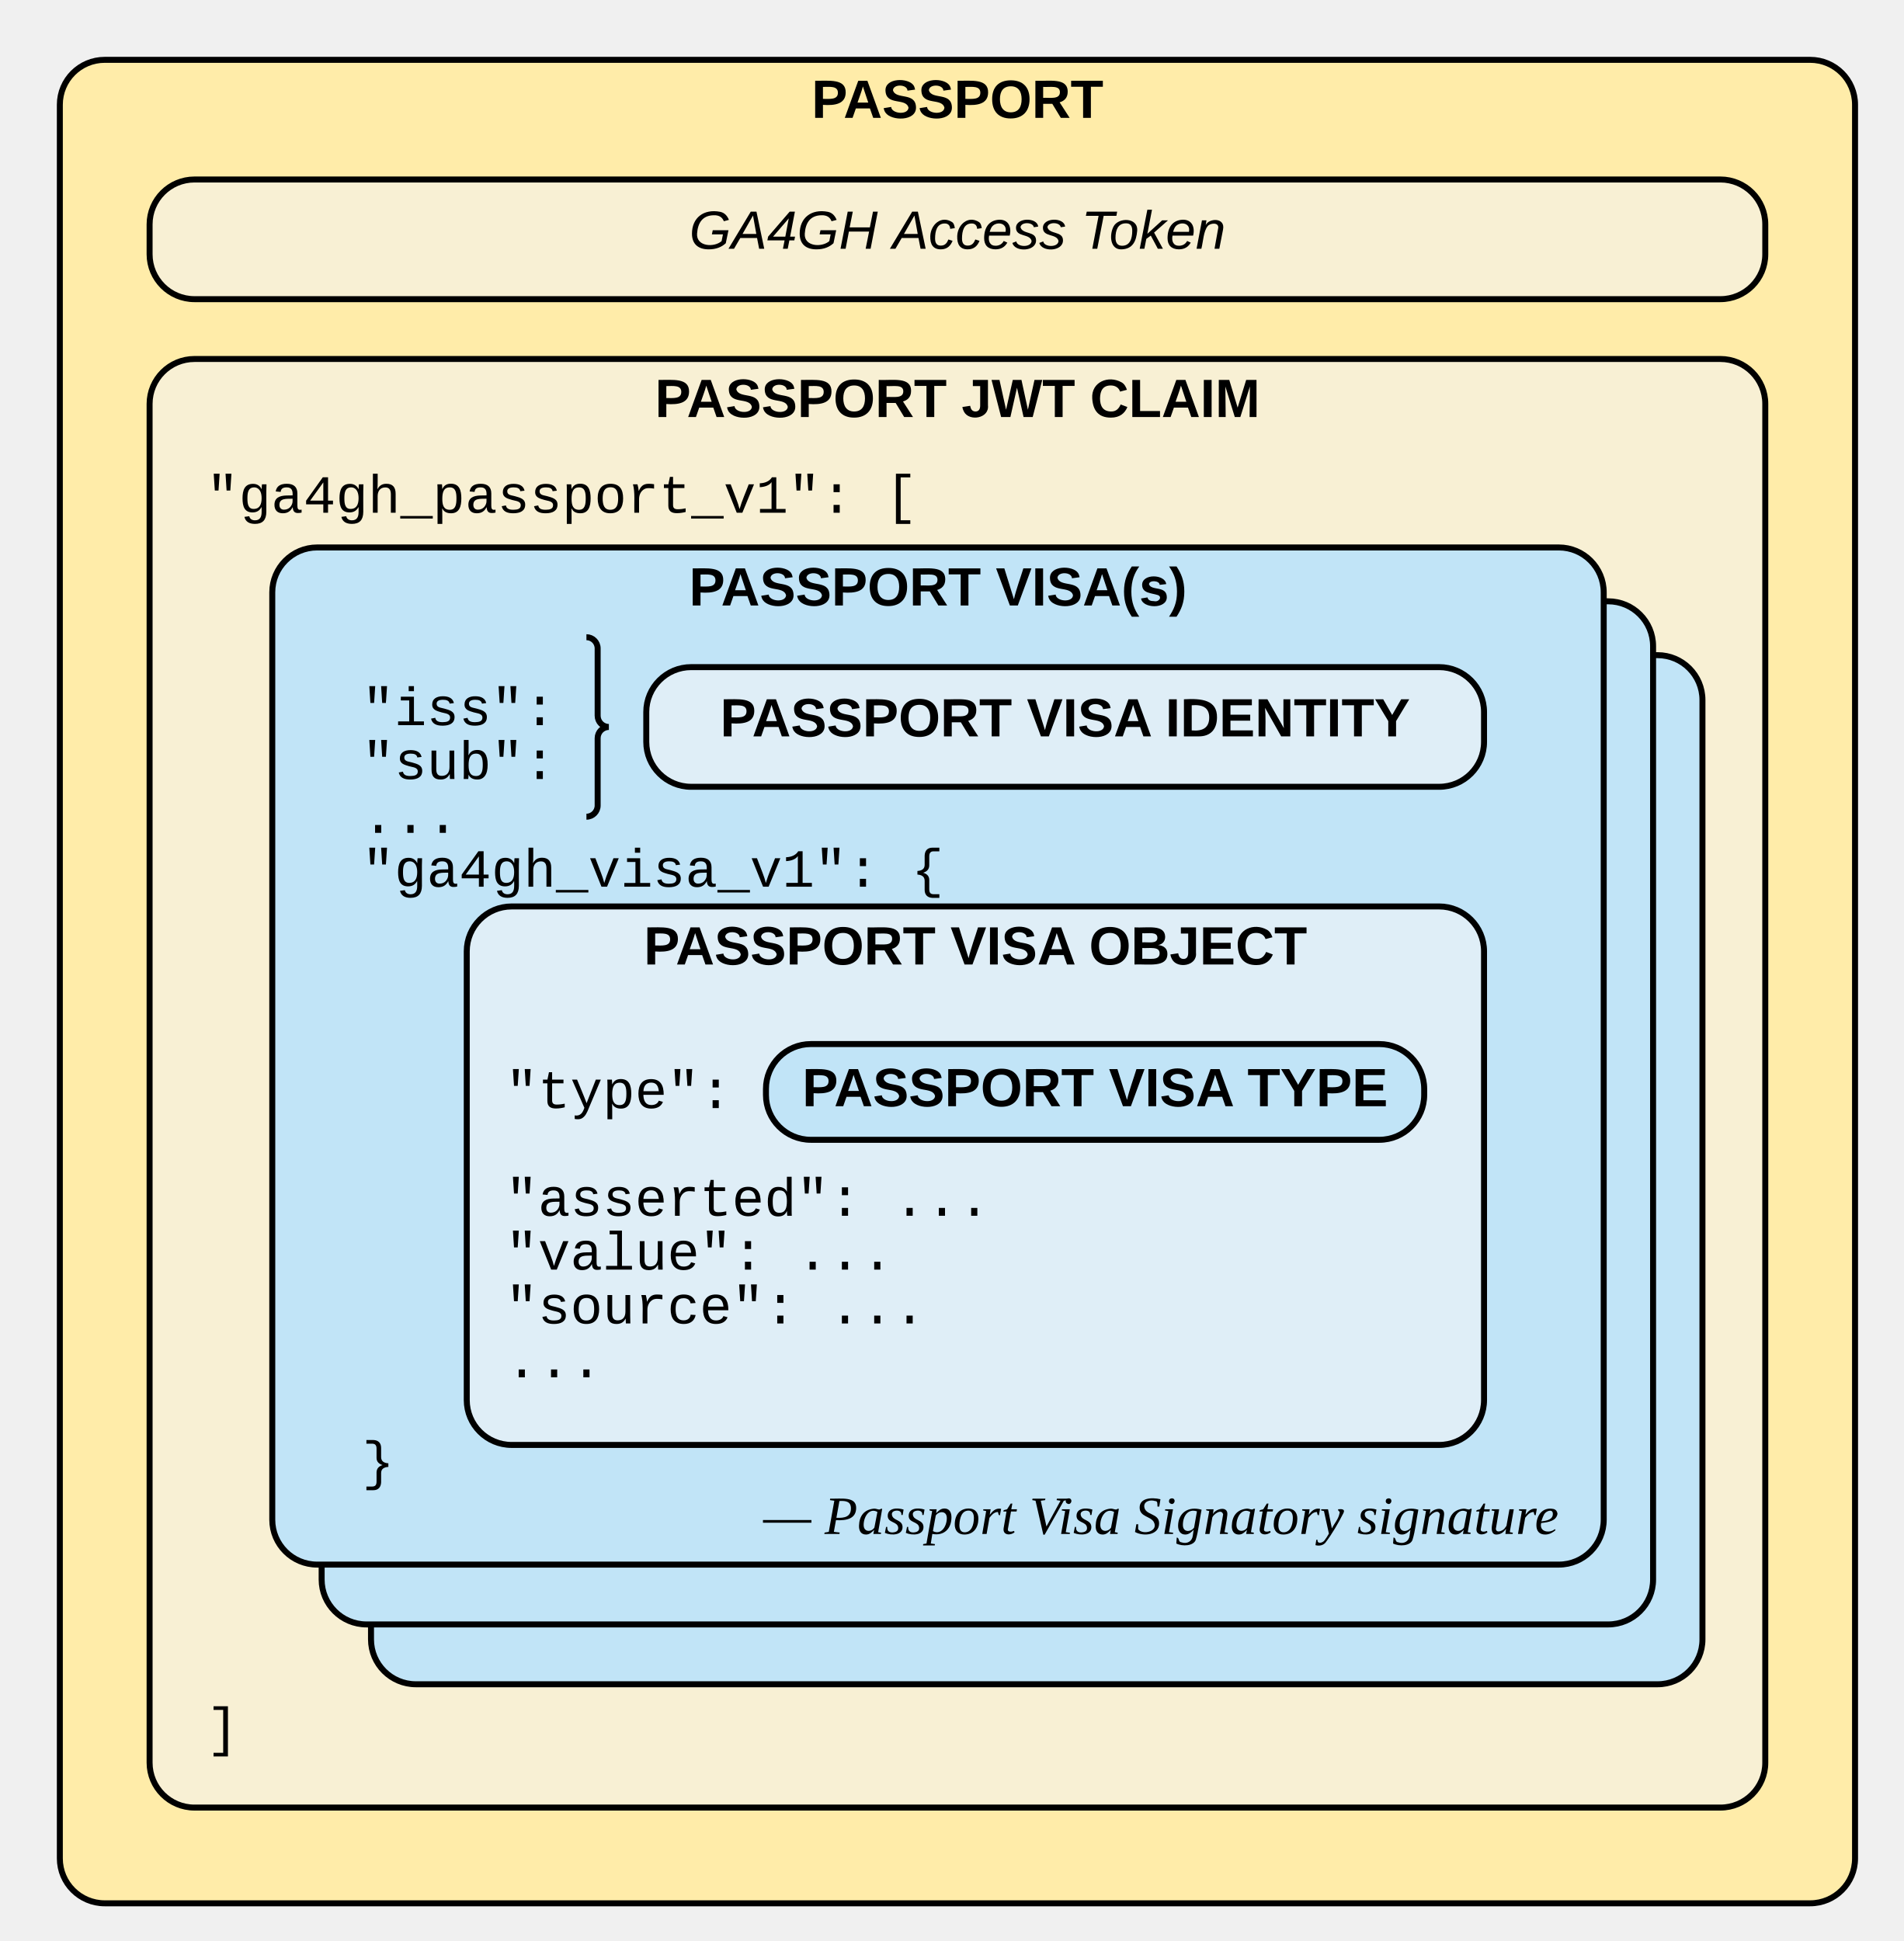
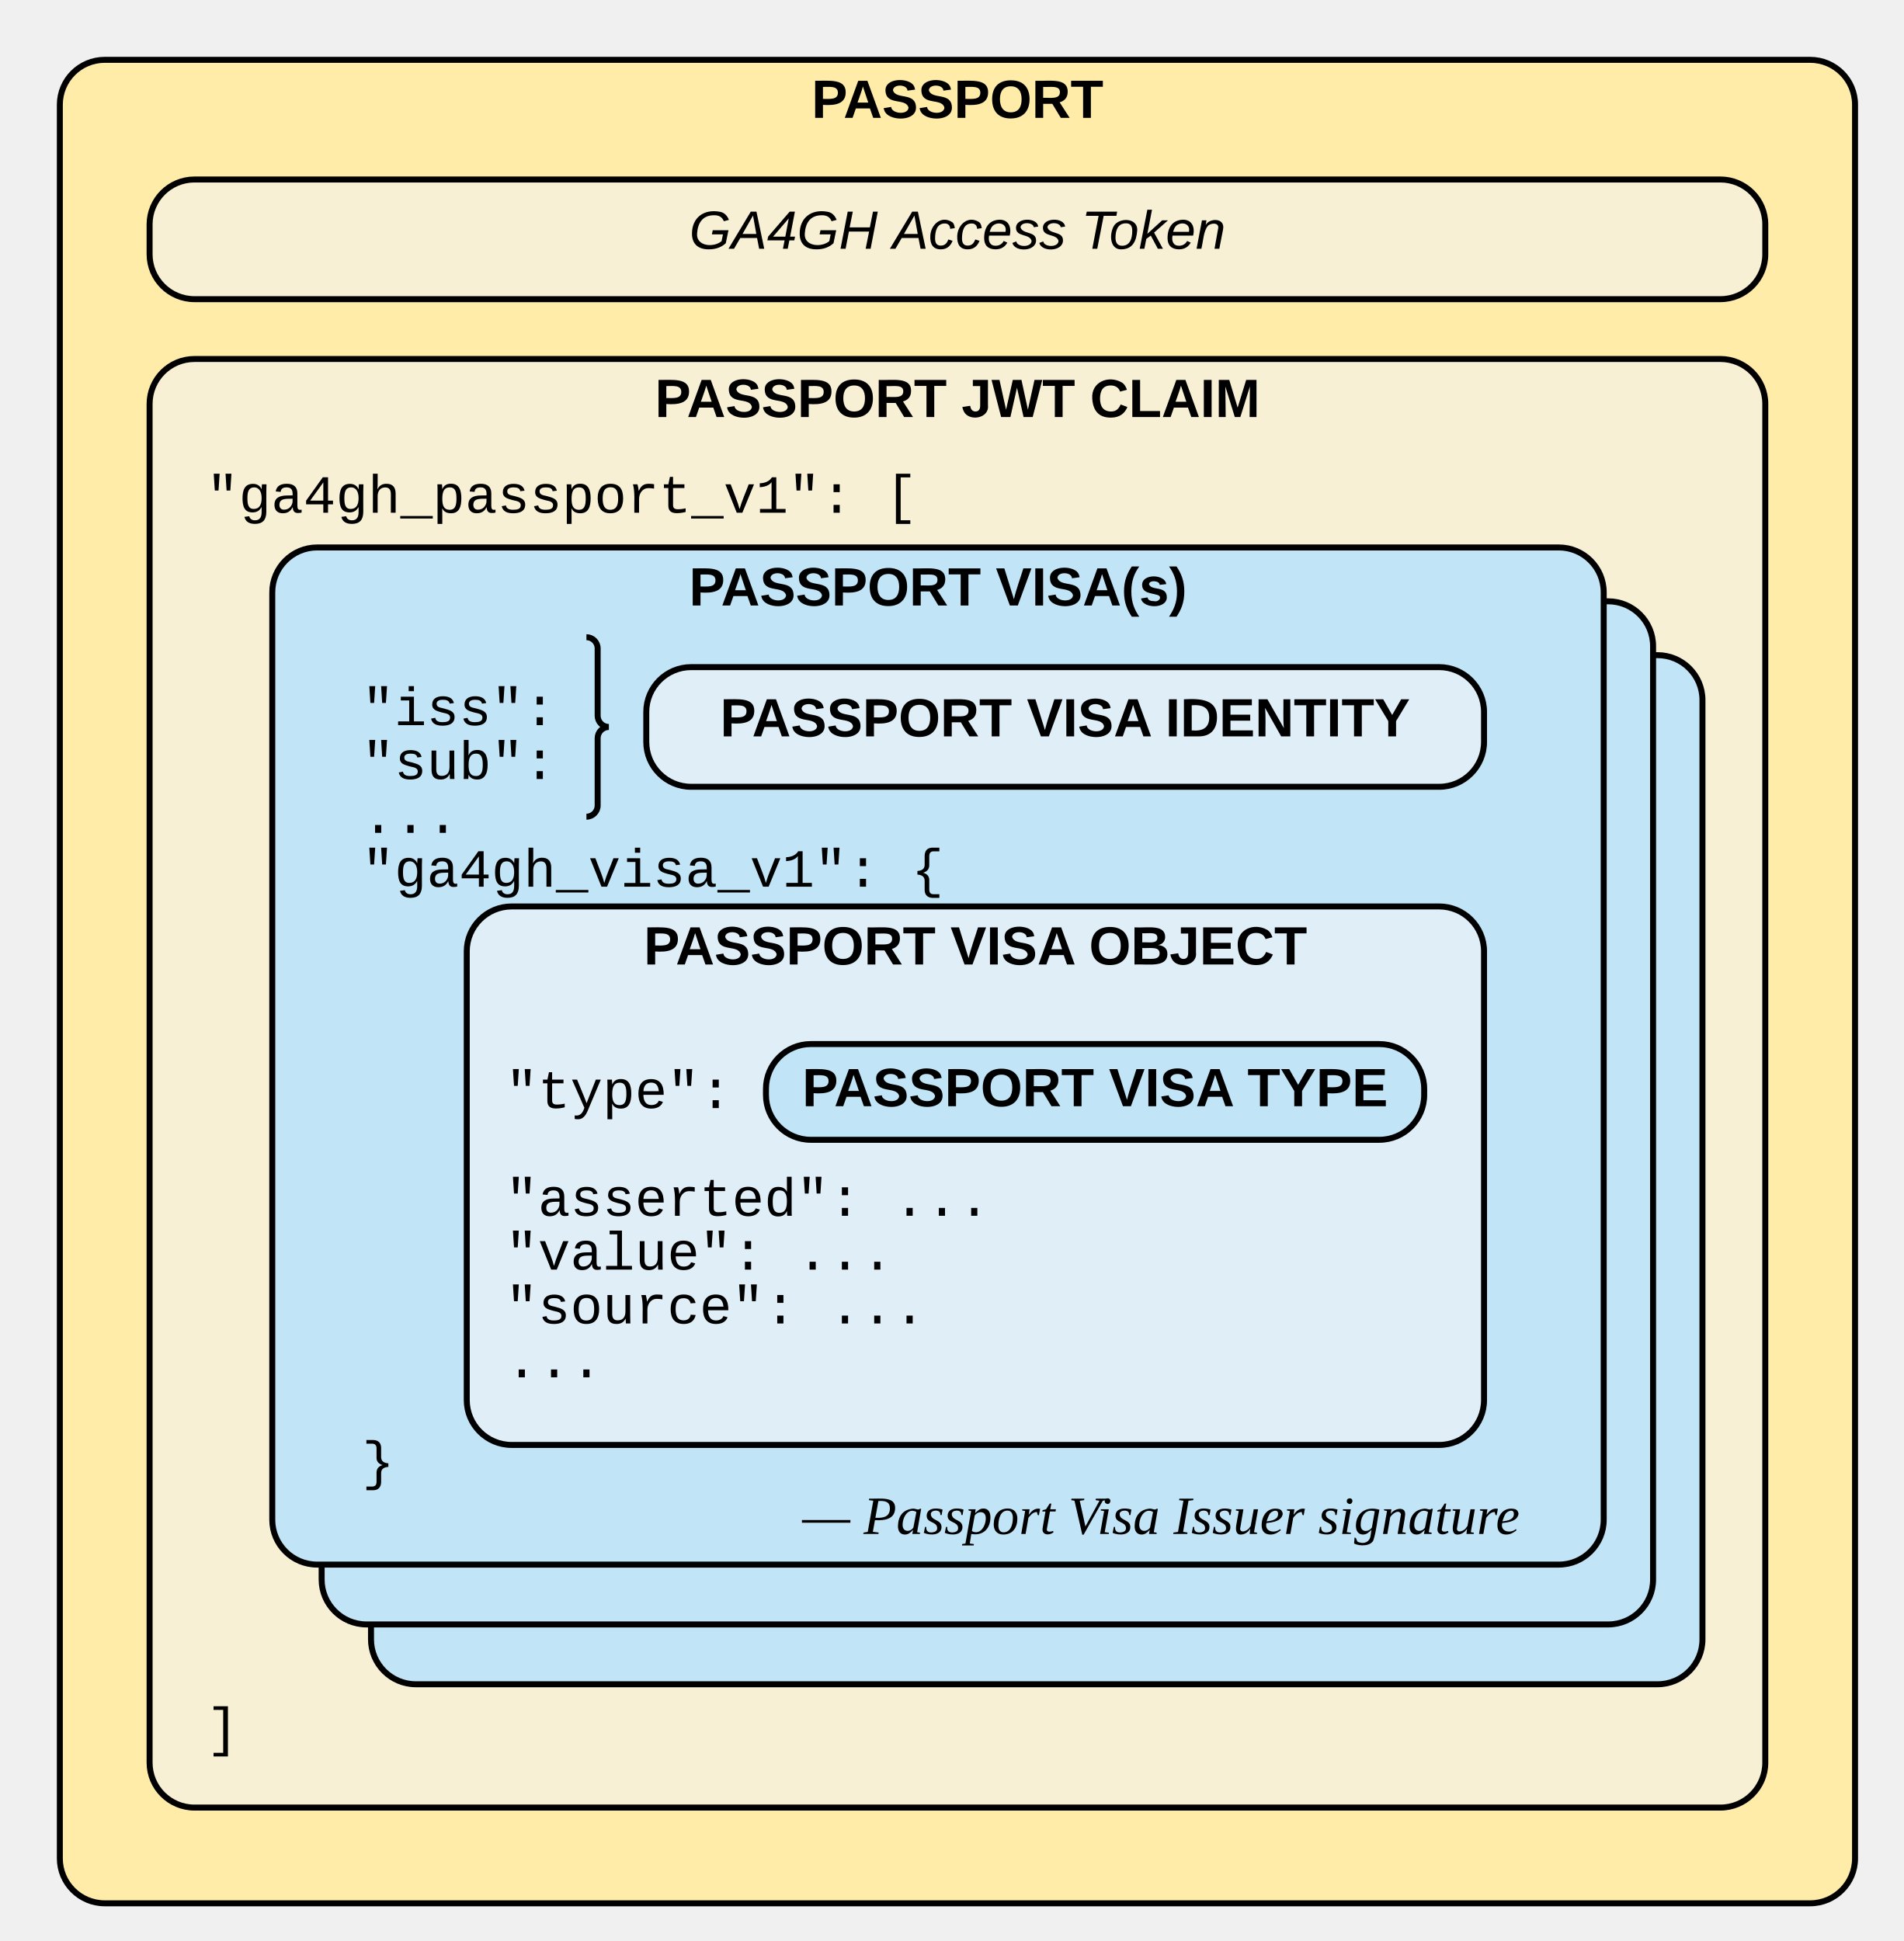
<svg xmlns="http://www.w3.org/2000/svg" xmlns:ns1="lucid" xmlns:xlink="http://www.w3.org/1999/xlink" width="636.22" height="648.82">
  <g transform="translate(0 0)" ns1:page-tab-id="0_0">
    <path d="M20 35c0-8.28 6.72-15 15-15h570c8.28 0 15 6.72 15 15v586.22c0 8.28-6.72 15-15 15H35c-8.28 0-15-6.72-15-15z" stroke="#000" stroke-width="2" fill="#ffeca9" />
    <use xlink:href="#a" transform="matrix(1,0,0,1,25,25) translate(246.25 14.4)" />
    <path d="M50 135c0-8.28 6.72-15 15-15h510c8.28 0 15 6.72 15 15v454.22c0 8.28-6.72 15-15 15H65c-8.28 0-15-6.72-15-15z" stroke="#000" stroke-width="2" fill="#f8f0d4" />
    <use xlink:href="#b" transform="matrix(1,0,0,1,55,125) translate(163.9 14.4)" />
    <use xlink:href="#c" transform="matrix(1,0,0,1,55,125) translate(266.4 14.4)" />
    <use xlink:href="#d" transform="matrix(1,0,0,1,55,125) translate(309.3 14.4)" />
    <path d="M64 152h400v40H64z" stroke="#000" stroke-opacity="0" stroke-width="2" fill="#fff" fill-opacity="0" />
    <use xlink:href="#e" transform="matrix(1,0,0,1,69,157) translate(0 14.39648)" />
    <use xlink:href="#f" transform="matrix(1,0,0,1,69,157) translate(226.8369 14.39648)" />
    <path d="M50 75c0-8.28 6.72-15 15-15h510c8.28 0 15 6.72 15 15v10c0 8.28-6.72 15-15 15H65c-8.28 0-15-6.72-15-15z" stroke="#000" stroke-width="2" fill="#f8f0d4" />
    <use xlink:href="#g" transform="matrix(1,0,0,1,55,65) translate(175.375 18.15)" />
    <use xlink:href="#h" transform="matrix(1,0,0,1,55,65) translate(243.325 18.15)" />
    <use xlink:href="#i" transform="matrix(1,0,0,1,55,65) translate(306.325 18.15)" />
    <path d="M124 234c0-8.28 6.72-15 15-15h415c8.28 0 15 6.72 15 15v314c0 8.28-6.72 15-15 15H139c-8.28 0-15-6.72-15-15z" stroke="#000" stroke-width="2" fill="#c1e4f7" />
    <use xlink:href="#j" transform="matrix(1,0,0,1,129,224) translate(158.25 14.4)" />
    <use xlink:href="#k" transform="matrix(1,0,0,1,129,224) translate(240.1 14.4)" />
    <path d="M107.5 216c0-8.28 6.72-15 15-15h415c8.28 0 15 6.72 15 15v312c0 8.28-6.72 15-15 15h-415c-8.28 0-15-6.72-15-15z" stroke="#000" stroke-width="2" fill="#c1e4f7" />
    <use xlink:href="#j" transform="matrix(1,0,0,1,112.5,206) translate(158.25 14.4)" />
    <use xlink:href="#k" transform="matrix(1,0,0,1,112.5,206) translate(240.1 14.4)" />
    <path d="M91 198c0-8.28 6.72-15 15-15h415c8.28 0 15 6.72 15 15v310c0 8.28-6.72 15-15 15H106c-8.28 0-15-6.72-15-15z" stroke="#000" stroke-width="2" fill="#c1e4f7" />
    <use xlink:href="#b" transform="matrix(1,0,0,1,96,188) translate(134.325 14.4)" />
    <use xlink:href="#l" transform="matrix(1,0,0,1,96,188) translate(236.825 14.4)" />
    <path d="M116 223h400v280H116z" stroke="#000" stroke-opacity="0" stroke-width="2" fill="#fff" fill-opacity="0" />
    <use xlink:href="#m" transform="matrix(1,0,0,1,121,228) translate(0 14.39648)" />
    <use xlink:href="#n" transform="matrix(1,0,0,1,121,228) translate(0 32.39648)" />
    <use xlink:href="#o" transform="matrix(1,0,0,1,121,228) translate(0 50.39648)" />
    <use xlink:href="#p" transform="matrix(1,0,0,1,121,228) translate(0 68.39648)" />
    <use xlink:href="#q" transform="matrix(1,0,0,1,121,228) translate(183.6299 68.39648)" />
    <use xlink:href="#r" transform="matrix(1,0,0,1,121,228) translate(0 86.39648)" />
    <use xlink:href="#r" transform="matrix(1,0,0,1,121,228) translate(0 104.3965)" />
    <use xlink:href="#r" transform="matrix(1,0,0,1,121,228) translate(0 122.3965)" />
    <use xlink:href="#r" transform="matrix(1,0,0,1,121,228) translate(0 140.3965)" />
    <use xlink:href="#r" transform="matrix(1,0,0,1,121,228) translate(0 158.3965)" />
    <use xlink:href="#r" transform="matrix(1,0,0,1,121,228) translate(0 176.3965)" />
    <use xlink:href="#r" transform="matrix(1,0,0,1,121,228) translate(0 194.3965)" />
    <use xlink:href="#r" transform="matrix(1,0,0,1,121,228) translate(0 212.3965)" />
    <use xlink:href="#r" transform="matrix(1,0,0,1,121,228) translate(0 230.3965)" />
    <use xlink:href="#r" transform="matrix(1,0,0,1,121,228) translate(0 248.3965)" />
    <use xlink:href="#s" transform="matrix(1,0,0,1,121,228) translate(0 266.3965)" />
    <path d="M156 318c0-8.28 6.72-15 15-15h310c8.28 0 15 6.72 15 15v150c0 8.28-6.72 15-15 15H171c-8.28 0-15-6.72-15-15z" stroke="#000" stroke-width="2" fill="#dfeef7" />
    <g>
      <use xlink:href="#b" transform="matrix(1,0,0,1,161,308) translate(54.175 14.4)" />
      <use xlink:href="#t" transform="matrix(1,0,0,1,161,308) translate(156.675 14.4)" />
      <use xlink:href="#u" transform="matrix(1,0,0,1,161,308) translate(202.975 14.4)" />
    </g>
    <path d="M164 351h332v132H164z" stroke="#000" stroke-opacity="0" stroke-width="2" fill="#fff" fill-opacity="0" />
    <g>
      <use xlink:href="#v" transform="matrix(1,0,0,1,169,356) translate(0 14.39648)" />
      <use xlink:href="#r" transform="matrix(1,0,0,1,169,356) translate(0 32.39648)" />
      <use xlink:href="#w" transform="matrix(1,0,0,1,169,356) translate(0 50.39648)" />
      <use xlink:href="#x" transform="matrix(1,0,0,1,169,356) translate(129.6211 50.39648)" />
      <use xlink:href="#y" transform="matrix(1,0,0,1,169,356) translate(0 68.39648)" />
      <use xlink:href="#x" transform="matrix(1,0,0,1,169,356) translate(97.21582 68.39648)" />
      <use xlink:href="#z" transform="matrix(1,0,0,1,169,356) translate(0 86.39648)" />
      <use xlink:href="#x" transform="matrix(1,0,0,1,169,356) translate(108.0176 86.39648)" />
      <use xlink:href="#A" transform="matrix(1,0,0,1,169,356) translate(0 104.3965)" />
    </g>
    <path d="M216 238c0-8.28 6.72-15 15-15h250c8.28 0 15 6.72 15 15v10c0 8.28-6.72 15-15 15H231c-8.28 0-15-6.72-15-15z" stroke="#000" stroke-width="2" fill="#dfeef7" />
    <g>
      <use xlink:href="#b" transform="matrix(1,0,0,1,221,228) translate(19.7 18.15)" />
      <use xlink:href="#t" transform="matrix(1,0,0,1,221,228) translate(122.2 18.15)" />
      <use xlink:href="#B" transform="matrix(1,0,0,1,221,228) translate(168.5 18.15)" />
    </g>
    <path d="M196 213h80v60h-80z" fill="none" />
    <path d="M196 273c2.07 0 3.75-1.68 3.75-3.75v-22.5c0-2.07 1.68-3.75 3.75-3.75-2.07 0-3.75-1.68-3.75-3.75v-22.5c0-2.07-1.68-3.75-3.75-3.75" stroke="#000" stroke-width="2" fill="none" />
    <path d="M256 364c0-8.28 6.72-15 15-15h190c8.28 0 15 6.72 15 15v2c0 8.28-6.72 15-15 15H271c-8.28 0-15-6.72-15-15z" stroke="#000" stroke-width="2" fill="#c1e4f7" />
    <g>
      <use xlink:href="#b" transform="matrix(1,0,0,1,261,354) translate(7.125 15.775)" />
      <use xlink:href="#t" transform="matrix(1,0,0,1,261,354) translate(109.625 15.775)" />
      <use xlink:href="#C" transform="matrix(1,0,0,1,261,354) translate(155.925 15.775)" />
    </g>
    <path d="M64 564h400v40H64z" stroke="#000" stroke-opacity="0" stroke-width="2" fill="#fff" fill-opacity="0" />
    <g>
      <use xlink:href="#D" transform="matrix(1,0,0,1,69,569) translate(0 14.39648)" />
    </g>
    <path d="M240 489.6h296v40H240z" stroke="#000" stroke-opacity="0" stroke-width="2" fill="#fff" fill-opacity="0" />
    <g>
-       <use xlink:href="#E" transform="matrix(1,0,0,1,245,494.6) translate(10.1 18.15)" />
-       <use xlink:href="#F" transform="matrix(1,0,0,1,245,494.6) translate(30.6 18.15)" />
-       <use xlink:href="#G" transform="matrix(1,0,0,1,245,494.6) translate(99.05 18.15)" />
-       <use xlink:href="#H" transform="matrix(1,0,0,1,245,494.6) translate(134.15 18.15)" />
-       <use xlink:href="#I" transform="matrix(1,0,0,1,245,494.6) translate(208.6 18.15)" />
+       <use xlink:href="#E" transform="matrix(1,0,0,1,245,494.6) translate(23.125 18.15)" />
+       <use xlink:href="#F" transform="matrix(1,0,0,1,245,494.6) translate(43.625 18.15)" />
+       <use xlink:href="#G" transform="matrix(1,0,0,1,245,494.6) translate(112.075 18.15)" />
+       <use xlink:href="#H" transform="matrix(1,0,0,1,245,494.6) translate(147.175 18.15)" />
+       <use xlink:href="#I" transform="matrix(1,0,0,1,245,494.6) translate(195.575 18.15)" />
    </g>
    <defs>
      <path d="M24-248c93 1 206-16 204 79-1 75-69 88-152 82V0H24v-248zm52 121c47 0 100 7 100-41 0-47-54-39-100-39v80" id="J" />
      <path d="M199 0l-22-63H83L61 0H9l90-248h61L250 0h-51zm-33-102l-36-108c-10 38-24 72-36 108h72" id="K" />
      <path d="M169-182c-1-43-94-46-97-3 18 66 151 10 154 114 3 95-165 93-204 36-6-8-10-19-12-30l50-8c3 46 112 56 116 5-17-69-150-10-154-114-4-87 153-88 188-35 5 8 8 18 10 28" id="L" />
      <path d="M140-251c80 0 125 45 125 126S219 4 139 4C58 4 15-44 15-125s44-126 125-126zm-1 214c52 0 73-35 73-88 0-50-21-86-72-86-52 0-73 35-73 86s22 88 72 88" id="M" />
      <path d="M240-174c0 40-23 61-54 70L253 0h-59l-57-94H76V0H24v-248c93 4 217-23 216 74zM76-134c48-2 112 12 112-38 0-48-66-32-112-35v73" id="N" />
      <path d="M136-208V0H84v-208H4v-40h212v40h-80" id="O" />
      <g id="a">
        <use transform="matrix(0.05,0,0,0.05,0,0)" xlink:href="#J" />
        <use transform="matrix(0.05,0,0,0.05,10.65,0)" xlink:href="#K" />
        <use transform="matrix(0.05,0,0,0.05,23.6,0)" xlink:href="#L" />
        <use transform="matrix(0.05,0,0,0.05,35.6,0)" xlink:href="#L" />
        <use transform="matrix(0.05,0,0,0.05,47.6,0)" xlink:href="#J" />
        <use transform="matrix(0.05,0,0,0.05,59.6,0)" xlink:href="#M" />
        <use transform="matrix(0.05,0,0,0.05,73.6,0)" xlink:href="#N" />
        <use transform="matrix(0.05,0,0,0.05,86.55,0)" xlink:href="#O" />
      </g>
      <g id="b">
        <use transform="matrix(0.05,0,0,0.05,0,0)" xlink:href="#J" />
        <use transform="matrix(0.05,0,0,0.05,10.65,0)" xlink:href="#K" />
        <use transform="matrix(0.05,0,0,0.05,23.6,0)" xlink:href="#L" />
        <use transform="matrix(0.05,0,0,0.05,35.6,0)" xlink:href="#L" />
        <use transform="matrix(0.05,0,0,0.05,47.6,0)" xlink:href="#J" />
        <use transform="matrix(0.05,0,0,0.05,59.6,0)" xlink:href="#M" />
        <use transform="matrix(0.05,0,0,0.05,73.6,0)" xlink:href="#N" />
        <use transform="matrix(0.05,0,0,0.05,86.55,0)" xlink:href="#O" />
      </g>
      <path d="M176-78C186 10 51 31 16-35c-5-9-9-19-11-32l52-8c4 21 12 37 35 38 23 0 32-16 32-40v-130H75v-41h101v170" id="P" />
      <path d="M275 0h-61l-44-196L126 0H64L0-248h53L97-49l45-199h58l43 199 44-199h52" id="Q" />
      <g id="c">
        <use transform="matrix(0.05,0,0,0.05,0,0)" xlink:href="#P" />
        <use transform="matrix(0.05,0,0,0.05,10,0)" xlink:href="#Q" />
        <use transform="matrix(0.05,0,0,0.05,26.95,0)" xlink:href="#O" />
      </g>
      <path d="M67-125c0 53 21 87 73 88 37 1 54-22 65-47l45 17C233-25 199 4 140 4 58 4 20-42 15-125 8-235 124-281 211-232c18 10 29 29 36 50l-46 12c-8-25-30-41-62-41-52 0-71 34-72 86" id="R" />
      <path d="M24 0v-248h52v208h133V0H24" id="S" />
      <path d="M24 0v-248h52V0H24" id="T" />
      <path d="M230 0l2-204L168 0h-37L68-204 70 0H24v-248h70l56 185 57-185h69V0h-46" id="U" />
      <g id="d">
        <use transform="matrix(0.05,0,0,0.05,0,0)" xlink:href="#R" />
        <use transform="matrix(0.05,0,0,0.05,12.95,0)" xlink:href="#S" />
        <use transform="matrix(0.05,0,0,0.05,23.9,0)" xlink:href="#K" />
        <use transform="matrix(0.05,0,0,0.05,36.85,0)" xlink:href="#T" />
        <use transform="matrix(0.05,0,0,0.05,41.85,0)" xlink:href="#U" />
      </g>
      <path d="M908-845H766l-40-639h224zm-449 0H318l-41-639h224" id="V" />
      <path d="M1048-32c-2 300-135 456-433 456-222-1-358-88-400-267l184-25c22 99 100 157 222 156 184-2 248-125 248-315 0-64 3-133-2-194C807-100 706-13 524-12c-306 0-381-228-381-537 0-318 85-550 400-550 164 0 271 83 325 202h3c1-60 3-134 12-185h171c-13 339-4 702-6 1050zM585-145c210-8 284-178 284-406 0-192-52-331-177-392-33-16-69-22-104-22-223 2-259 184-259 414 0 229 31 415 256 406" id="W" />
      <path d="M1000-272c3 95 12 159 101 161 21 0 41-3 59-7V-6c-44 10-86 16-139 16-141 2-191-84-197-217h-6C748-76 648 20 446 20c-207 0-318-120-318-322 0-266 194-348 454-354l236-4c12-191-40-305-222-305-140 0-220 47-232 172l-188-17c33-204 181-292 423-292 255 0 401 118 401 364v466zm-683-27c0 109 63 184 175 182 166-3 259-96 306-217 24-65 20-120 20-200-232 7-501-28-501 235" id="X" />
      <path d="M937-319V0H757v-319H103v-140l635-890h199v888h188v142H937zm-180-835L257-461h500v-693" id="Y" />
      <path d="M648-963c-190 6-283 138-283 336V0H185v-1484h181c-2 197 6 404-9 587h3c62-120 159-205 339-205 242 0 351 135 350 381V0H868v-695c1-168-57-273-220-268" id="Z" />
      <path d="M-5 220v-96h1238v96H-5" id="aa" />
      <path d="M698-1104c312 3 392 244 392 558 0 315-82 566-392 566-169 0-277-65-331-184h-5c8 188 2 394 4 589H185V-858c0-76-1-156-6-224h175c6 52 9 120 10 178h4c58-122 150-202 330-200zm-49 991c225 0 255-203 255-433 0-225-32-419-253-419-236 0-285 192-285 441 0 237 53 411 283 411" id="ab" />
      <path d="M873-819c-18-114-119-146-250-146-163 0-245 50-245 151 0 151 170 148 294 185 182 54 388 94 388 320 0 240-189 325-439 329-245 4-410-69-454-268l159-31c24 133 136 168 295 165 144-2 270-31 270-171 0-164-195-160-331-202-167-52-350-87-350-299 0-218 173-315 413-313 220 2 373 77 412 260" id="ac" />
      <path d="M615-1102c343 0 484 203 482 560-1 347-147 562-488 562-336 0-475-219-479-562-4-349 156-560 485-560zm-8 989c240 0 301-180 301-429 0-245-55-427-290-427-236 0-299 181-299 427 0 243 61 429 288 429" id="ad" />
      <path d="M839-1102c70 0 148 7 206 17v167c-112-18-268-36-363 15-129 69-208 203-208 395V0H294c-10-367 32-789-52-1082h171c21 75 41 161 48 250h5c67-152 152-270 373-270" id="ae" />
      <path d="M682 16c-209 0-323-80-324-285v-671H190v-142h170l58-282h120v282h432v142H538v652c2 114 60 155 182 155 106 0 209-16 297-34v137C921-4 806 16 682 16" id="af" />
      <path d="M715 0H502L69-1082h202c94 253 197 500 285 758 19 57 36 126 52 183 96-335 234-626 350-941h201" id="ag" />
      <path d="M148-1120c216-7 379-89 463-229h166v1204h353V0H157v-145h439v-1021c-79 124-254 184-448 194v-148" id="ah" />
      <path d="M496 0v-299h235V0H496zm0-783v-299h235v299H496" id="ai" />
      <g id="e">
        <use transform="matrix(0.008789062,0,0,0.008789062,0,0)" xlink:href="#V" />
        <use transform="matrix(0.008789062,0,0,0.008789062,10.80176,0)" xlink:href="#W" />
        <use transform="matrix(0.008789062,0,0,0.008789062,21.60352,0)" xlink:href="#X" />
        <use transform="matrix(0.008789062,0,0,0.008789062,32.40527,0)" xlink:href="#Y" />
        <use transform="matrix(0.008789062,0,0,0.008789062,43.20703,0)" xlink:href="#W" />
        <use transform="matrix(0.008789062,0,0,0.008789062,54.00879,0)" xlink:href="#Z" />
        <use transform="matrix(0.008789062,0,0,0.008789062,64.81055,0)" xlink:href="#aa" />
        <use transform="matrix(0.008789062,0,0,0.008789062,75.6123,0)" xlink:href="#ab" />
        <use transform="matrix(0.008789062,0,0,0.008789062,86.41406,0)" xlink:href="#X" />
        <use transform="matrix(0.008789062,0,0,0.008789062,97.21582,0)" xlink:href="#ac" />
        <use transform="matrix(0.008789062,0,0,0.008789062,108.0176,0)" xlink:href="#ac" />
        <use transform="matrix(0.008789062,0,0,0.008789062,118.8193,0)" xlink:href="#ab" />
        <use transform="matrix(0.008789062,0,0,0.008789062,129.6211,0)" xlink:href="#ad" />
        <use transform="matrix(0.008789062,0,0,0.008789062,140.4229,0)" xlink:href="#ae" />
        <use transform="matrix(0.008789062,0,0,0.008789062,151.2246,0)" xlink:href="#af" />
        <use transform="matrix(0.008789062,0,0,0.008789062,162.0264,0)" xlink:href="#aa" />
        <use transform="matrix(0.008789062,0,0,0.008789062,172.8281,0)" xlink:href="#ag" />
        <use transform="matrix(0.008789062,0,0,0.008789062,183.6299,0)" xlink:href="#ah" />
        <use transform="matrix(0.008789062,0,0,0.008789062,194.4316,0)" xlink:href="#V" />
        <use transform="matrix(0.008789062,0,0,0.008789062,205.2334,0)" xlink:href="#ai" />
      </g>
      <path d="M410 425v-1909h547v139H590V286h367v139H410" id="aj" />
      <use transform="matrix(0.008789062,0,0,0.008789062,0,0)" xlink:href="#aj" id="f" />
      <path d="M52-101C46-14 166-7 216-51l9-45h-74l6-28h105l-18 87C217-12 181 4 130 4 60 4 18-31 18-101c0-106 78-167 188-146 30 6 48 27 59 54l-34 9c-10-26-31-41-67-40-75 1-107 50-112 123" id="ak" />
      <path d="M187 0l-14-72H61L19 0h-37l149-248h38L221 0h-34zm-19-99l-22-123L76-99h92" id="al" />
      <path d="M149-56L138 0h-32l11-56H2l5-25 144-167h35L154-81h33l-5 25h-33zm-4-147L40-81h82" id="am" />
      <path d="M179 0l23-115H67L45 0H11l48-248h34L72-143h135l21-105h32L212 0h-33" id="an" />
      <g id="g">
        <use transform="matrix(0.05,0,0,0.05,0,0)" xlink:href="#ak" />
        <use transform="matrix(0.05,0,0,0.05,14,0)" xlink:href="#al" />
        <use transform="matrix(0.05,0,0,0.05,26,0)" xlink:href="#am" />
        <use transform="matrix(0.05,0,0,0.05,36,0)" xlink:href="#ak" />
        <use transform="matrix(0.05,0,0,0.05,50,0)" xlink:href="#an" />
      </g>
      <path d="M44-68c0 29 11 47 38 47 30 0 42-19 51-41l28 9C148-21 126 4 82 4 31 4 10-29 12-85c3-77 74-140 146-93 12 8 15 23 18 40l-31 5c-1-22-13-36-36-36-52 0-65 49-65 101" id="ao" />
      <path d="M111-194c62-3 86 47 72 106H45c-7 38 6 69 45 68 27-1 43-14 53-32l24 11C152-15 129 4 87 4 38 3 12-23 12-71c0-70 32-119 99-123zm44 81c14-66-71-72-95-28-4 8-8 17-11 28h106" id="ap" />
      <path d="M55-144c13 50 104 24 104 88C159 21 15 23 1-39l26-10c6 40 102 42 102-4-13-50-104-23-104-87 0-71 143-71 148-8l-29 4c-5-35-85-37-89 0" id="aq" />
      <g id="h">
        <use transform="matrix(0.05,0,0,0.05,0,0)" xlink:href="#al" />
        <use transform="matrix(0.05,0,0,0.05,12,0)" xlink:href="#ao" />
        <use transform="matrix(0.05,0,0,0.05,21,0)" xlink:href="#ao" />
        <use transform="matrix(0.05,0,0,0.05,30,0)" xlink:href="#ap" />
        <use transform="matrix(0.05,0,0,0.05,40,0)" xlink:href="#aq" />
        <use transform="matrix(0.05,0,0,0.05,49,0)" xlink:href="#aq" />
      </g>
      <path d="M151-220L108 0H75l42-220H32l6-28h203l-5 28h-85" id="ar" />
      <path d="M30-147c31-64 166-65 159 27C183-49 158 1 86 4 9 8 1-88 30-147zM88-20c53 0 68-48 68-100 0-31-11-51-44-50-52 1-68 46-68 97 0 32 13 53 44 53" id="as" />
      <path d="M127 0L80-88 50-66 37 0H6l51-261h31L57-100l99-90h39l-93 82L161 0h-34" id="at" />
      <path d="M67-158c22-48 132-52 116 29L158 0h-32l25-140c3-38-53-32-70-12C52-117 51-52 38 0H6l36-190h30" id="au" />
      <g id="i">
        <use transform="matrix(0.05,0,0,0.05,0,0)" xlink:href="#ar" />
        <use transform="matrix(0.05,0,0,0.05,9.3,0)" xlink:href="#as" />
        <use transform="matrix(0.05,0,0,0.05,19.3,0)" xlink:href="#at" />
        <use transform="matrix(0.05,0,0,0.05,28.3,0)" xlink:href="#ap" />
        <use transform="matrix(0.05,0,0,0.05,38.3,0)" xlink:href="#au" />
      </g>
      <path d="M133-34C117-15 103 5 69 4 32 3 11-16 11-54c-1-60 55-63 116-61 1-26-3-47-28-47-18 1-26 9-28 27l-52-2c7-38 36-58 82-57s74 22 75 68l1 82c-1 14 12 18 25 15v27c-30 8-71 5-69-32zm-48 3c29 0 43-24 42-57-32 0-66-3-65 30 0 17 8 27 23 27" id="av" />
      <path d="M137-138c1-29-70-34-71-4 15 46 118 7 119 86 1 83-164 76-172 9l43-7c4 19 20 25 44 25 33 8 57-30 24-41C81-84 22-81 20-136c-2-80 154-74 161-7" id="aw" />
      <path d="M135-194c53 0 70 44 70 98 0 56-19 98-73 100-31 1-45-17-59-34 3 33 2 69 2 105H25l-1-265h48c2 10 0 23 3 31 11-24 29-35 60-35zM114-30c33 0 39-31 40-66 0-38-9-64-40-64-56 0-55 130 0 130" id="ax" />
      <path d="M110-194c64 0 96 36 96 99 0 64-35 99-97 99-61 0-95-36-95-99 0-62 34-99 96-99zm-1 164c35 0 45-28 45-65 0-40-10-65-43-65-34 0-45 26-45 65 0 36 10 65 43 65" id="ay" />
      <path d="M135-150c-39-12-60 13-60 57V0H25l-1-190h47c2 13-1 29 3 40 6-28 27-53 61-41v41" id="az" />
      <path d="M115-3C79 11 28 4 28-45v-112H4v-33h27l15-45h31v45h36v33H77v99c-1 23 16 31 38 25v30" id="aA" />
      <g id="j">
        <use transform="matrix(0.05,0,0,0.05,0,0)" xlink:href="#J" />
        <use transform="matrix(0.05,0,0,0.05,12,0)" xlink:href="#av" />
        <use transform="matrix(0.05,0,0,0.05,22,0)" xlink:href="#aw" />
        <use transform="matrix(0.05,0,0,0.05,32,0)" xlink:href="#aw" />
        <use transform="matrix(0.05,0,0,0.05,42,0)" xlink:href="#ax" />
        <use transform="matrix(0.05,0,0,0.05,52.95,0)" xlink:href="#ay" />
        <use transform="matrix(0.05,0,0,0.05,63.9,0)" xlink:href="#az" />
        <use transform="matrix(0.05,0,0,0.05,70.9,0)" xlink:href="#aA" />
      </g>
      <path d="M147 0H94L2-248h55l64 206c17-72 42-137 63-206h54" id="aB" />
      <path d="M25-224v-37h50v37H25zM25 0v-190h50V0H25" id="aC" />
      <g id="k">
        <use transform="matrix(0.05,0,0,0.05,0,0)" xlink:href="#aB" />
        <use transform="matrix(0.05,0,0,0.05,11.65,0)" xlink:href="#aC" />
        <use transform="matrix(0.05,0,0,0.05,16.65,0)" xlink:href="#aw" />
        <use transform="matrix(0.05,0,0,0.05,26.65,0)" xlink:href="#av" />
      </g>
      <path d="M67-93c0 74 22 123 53 168H70C40 30 18-18 18-93s22-123 52-168h50c-32 44-53 94-53 168" id="aD" />
      <path d="M102-93c0 74-22 123-52 168H0C30 29 54-18 53-93c0-74-22-123-53-168h50c30 45 52 94 52 168" id="aE" />
      <g id="l">
        <use transform="matrix(0.05,0,0,0.05,0,0)" xlink:href="#aB" />
        <use transform="matrix(0.05,0,0,0.05,12,0)" xlink:href="#T" />
        <use transform="matrix(0.05,0,0,0.05,17,0)" xlink:href="#L" />
        <use transform="matrix(0.05,0,0,0.05,29,0)" xlink:href="#K" />
        <use transform="matrix(0.05,0,0,0.05,41.95,0)" xlink:href="#aD" />
        <use transform="matrix(0.05,0,0,0.05,47.9,0)" xlink:href="#aw" />
        <use transform="matrix(0.05,0,0,0.05,57.9,0)" xlink:href="#aE" />
      </g>
      <path d="M745-142h380V0H143v-142h422v-798H246v-142h499v940zM545-1292v-192h200v192H545" id="aF" />
      <g id="m">
        <use transform="matrix(0.008789062,0,0,0.008789062,0,0)" xlink:href="#V" />
        <use transform="matrix(0.008789062,0,0,0.008789062,10.80176,0)" xlink:href="#aF" />
        <use transform="matrix(0.008789062,0,0,0.008789062,21.60352,0)" xlink:href="#ac" />
        <use transform="matrix(0.008789062,0,0,0.008789062,32.40527,0)" xlink:href="#ac" />
        <use transform="matrix(0.008789062,0,0,0.008789062,43.20703,0)" xlink:href="#V" />
        <use transform="matrix(0.008789062,0,0,0.008789062,54.00879,0)" xlink:href="#ai" />
      </g>
      <path d="M528 20c-247 0-343-132-343-381v-721h180v686c-4 177 45 284 224 277 194-8 279-136 279-336v-627h181c3 360-6 732 6 1082H885c-4-54-7-126-8-185h-3C809-64 714 20 528 20" id="aG" />
      <path d="M365-904c58-129 161-200 334-200 130 0 228 46 293 138s98 233 98 420c0 189-34 331-102 425S824 20 698 20c-170 0-275-64-336-184 0 55-3 116-9 164H179c5-68 6-147 6-223v-1261h180c-2 193 4 394-4 580h4zm283 791c221 0 256-197 256-427 0-229-34-425-254-425-236 0-285 195-285 441 0 237 53 411 283 411" id="aH" />
      <g id="n">
        <use transform="matrix(0.008789062,0,0,0.008789062,0,0)" xlink:href="#V" />
        <use transform="matrix(0.008789062,0,0,0.008789062,10.80176,0)" xlink:href="#ac" />
        <use transform="matrix(0.008789062,0,0,0.008789062,21.60352,0)" xlink:href="#aG" />
        <use transform="matrix(0.008789062,0,0,0.008789062,32.40527,0)" xlink:href="#aH" />
        <use transform="matrix(0.008789062,0,0,0.008789062,43.20703,0)" xlink:href="#V" />
        <use transform="matrix(0.008789062,0,0,0.008789062,54.00879,0)" xlink:href="#ai" />
      </g>
      <path d="M496 0v-299h235V0H496" id="aI" />
      <g id="o">
        <use transform="matrix(0.008789062,0,0,0.008789062,0,0)" xlink:href="#aI" />
        <use transform="matrix(0.008789062,0,0,0.008789062,10.80176,0)" xlink:href="#aI" />
        <use transform="matrix(0.008789062,0,0,0.008789062,21.60352,0)" xlink:href="#aI" />
      </g>
      <g id="p">
        <use transform="matrix(0.008789062,0,0,0.008789062,0,0)" xlink:href="#V" />
        <use transform="matrix(0.008789062,0,0,0.008789062,10.80176,0)" xlink:href="#W" />
        <use transform="matrix(0.008789062,0,0,0.008789062,21.60352,0)" xlink:href="#X" />
        <use transform="matrix(0.008789062,0,0,0.008789062,32.40527,0)" xlink:href="#Y" />
        <use transform="matrix(0.008789062,0,0,0.008789062,43.20703,0)" xlink:href="#W" />
        <use transform="matrix(0.008789062,0,0,0.008789062,54.00879,0)" xlink:href="#Z" />
        <use transform="matrix(0.008789062,0,0,0.008789062,64.81055,0)" xlink:href="#aa" />
        <use transform="matrix(0.008789062,0,0,0.008789062,75.6123,0)" xlink:href="#ag" />
        <use transform="matrix(0.008789062,0,0,0.008789062,86.41406,0)" xlink:href="#aF" />
        <use transform="matrix(0.008789062,0,0,0.008789062,97.21582,0)" xlink:href="#ac" />
        <use transform="matrix(0.008789062,0,0,0.008789062,108.0176,0)" xlink:href="#X" />
        <use transform="matrix(0.008789062,0,0,0.008789062,118.8193,0)" xlink:href="#aa" />
        <use transform="matrix(0.008789062,0,0,0.008789062,129.6211,0)" xlink:href="#ag" />
        <use transform="matrix(0.008789062,0,0,0.008789062,140.4229,0)" xlink:href="#ah" />
        <use transform="matrix(0.008789062,0,0,0.008789062,151.2246,0)" xlink:href="#V" />
        <use transform="matrix(0.008789062,0,0,0.008789062,162.0264,0)" xlink:href="#ai" />
      </g>
      <path d="M677 91c1 136 41 195 171 195h213v139H796c-186-8-294-116-294-303v-351c-3-164-120-222-275-232v-137c155-10 275-69 275-231v-352c6-189 106-303 294-303h265v139H848c-126-3-171 67-171 195v346c-5 158-108 234-231 274 128 36 231 115 231 274V91" id="aJ" />
      <use transform="matrix(0.008789062,0,0,0.008789062,0,0)" xlink:href="#aJ" id="q" />
      <path d="M726 122c-7 187-108 303-294 303H167V286h213c129-2 172-59 172-195v-347c5-160 106-236 230-276-125-36-230-116-230-272v-346c2-128-45-195-172-195H167v-139h265c187 7 294 114 294 303v352c4 162 120 221 275 231v137c-155 10-275 68-275 232v351" id="aK" />
      <use transform="matrix(0.008789062,0,0,0.008789062,0,0)" xlink:href="#aK" id="s" />
      <g id="t">
        <use transform="matrix(0.05,0,0,0.05,0,0)" xlink:href="#aB" />
        <use transform="matrix(0.05,0,0,0.05,12,0)" xlink:href="#T" />
        <use transform="matrix(0.05,0,0,0.05,17,0)" xlink:href="#L" />
        <use transform="matrix(0.05,0,0,0.05,29,0)" xlink:href="#K" />
      </g>
      <path d="M182-130c37 4 62 22 62 59C244 23 116-4 24 0v-248c84 5 203-23 205 63 0 31-19 50-47 55zM76-148c40-3 101 13 101-30 0-44-60-28-101-31v61zm0 110c48-3 116 14 116-37 0-48-69-32-116-35v72" id="aL" />
      <path d="M24 0v-248h195v40H76v63h132v40H76v65h150V0H24" id="aM" />
      <g id="u">
        <use transform="matrix(0.05,0,0,0.05,0,0)" xlink:href="#M" />
        <use transform="matrix(0.05,0,0,0.05,14,0)" xlink:href="#aL" />
        <use transform="matrix(0.05,0,0,0.05,26.95,0)" xlink:href="#P" />
        <use transform="matrix(0.05,0,0,0.05,36.95,0)" xlink:href="#aM" />
        <use transform="matrix(0.05,0,0,0.05,48.95,0)" xlink:href="#R" />
        <use transform="matrix(0.05,0,0,0.05,61.9,0)" xlink:href="#O" />
      </g>
      <path d="M168 279c222 39 310-114 368-290L66-1082h192c120 299 249 590 362 896 115-301 235-597 351-896h190L705 0c-65 164-130 320-275 396-67 36-177 35-262 18V279" id="aN" />
      <path d="M617-1102c355 0 481 238 477 599H322c5 222 84 388 301 388 144 0 244-59 284-166l158 45C1002-72 854 20 623 20c-342 0-490-220-490-568 0-346 151-554 484-554zm291 461c-18-192-90-328-289-328-194 0-287 128-295 328h584" id="aO" />
      <g id="v">
        <use transform="matrix(0.008789062,0,0,0.008789062,0,0)" xlink:href="#V" />
        <use transform="matrix(0.008789062,0,0,0.008789062,10.80176,0)" xlink:href="#af" />
        <use transform="matrix(0.008789062,0,0,0.008789062,21.60352,0)" xlink:href="#aN" />
        <use transform="matrix(0.008789062,0,0,0.008789062,32.40527,0)" xlink:href="#ab" />
        <use transform="matrix(0.008789062,0,0,0.008789062,43.20703,0)" xlink:href="#aO" />
        <use transform="matrix(0.008789062,0,0,0.008789062,54.00879,0)" xlink:href="#V" />
        <use transform="matrix(0.008789062,0,0,0.008789062,64.81055,0)" xlink:href="#ai" />
      </g>
      <path d="M865-914c-3-187-2-380-2-570h180v1261c0 76 1 155 6 223H877c-8-49-9-116-10-174h-5C801-44 708 26 530 26c-135 0-234-46-297-139s-95-232-95-419c0-377 131-566 392-566 176 0 271 63 335 184zm-286-51c-222 0-255 197-255 427 0 229 31 425 253 425 237 0 286-195 286-441 0-238-52-411-284-411" id="aP" />
      <g id="w">
        <use transform="matrix(0.008789062,0,0,0.008789062,0,0)" xlink:href="#V" />
        <use transform="matrix(0.008789062,0,0,0.008789062,10.80176,0)" xlink:href="#X" />
        <use transform="matrix(0.008789062,0,0,0.008789062,21.60352,0)" xlink:href="#ac" />
        <use transform="matrix(0.008789062,0,0,0.008789062,32.40527,0)" xlink:href="#ac" />
        <use transform="matrix(0.008789062,0,0,0.008789062,43.20703,0)" xlink:href="#aO" />
        <use transform="matrix(0.008789062,0,0,0.008789062,54.00879,0)" xlink:href="#ae" />
        <use transform="matrix(0.008789062,0,0,0.008789062,64.81055,0)" xlink:href="#af" />
        <use transform="matrix(0.008789062,0,0,0.008789062,75.6123,0)" xlink:href="#aO" />
        <use transform="matrix(0.008789062,0,0,0.008789062,86.41406,0)" xlink:href="#aP" />
        <use transform="matrix(0.008789062,0,0,0.008789062,97.21582,0)" xlink:href="#V" />
        <use transform="matrix(0.008789062,0,0,0.008789062,108.0176,0)" xlink:href="#ai" />
      </g>
      <g id="x">
        <use transform="matrix(0.008789062,0,0,0.008789062,0,0)" xlink:href="#aI" />
        <use transform="matrix(0.008789062,0,0,0.008789062,10.80176,0)" xlink:href="#aI" />
        <use transform="matrix(0.008789062,0,0,0.008789062,21.60352,0)" xlink:href="#aI" />
      </g>
      <path d="M736-142h380V0H134v-142h422v-1200H267v-142h469v1342" id="aQ" />
      <g id="y">
        <use transform="matrix(0.008789062,0,0,0.008789062,0,0)" xlink:href="#V" />
        <use transform="matrix(0.008789062,0,0,0.008789062,10.80176,0)" xlink:href="#ag" />
        <use transform="matrix(0.008789062,0,0,0.008789062,21.60352,0)" xlink:href="#X" />
        <use transform="matrix(0.008789062,0,0,0.008789062,32.40527,0)" xlink:href="#aQ" />
        <use transform="matrix(0.008789062,0,0,0.008789062,43.20703,0)" xlink:href="#aG" />
        <use transform="matrix(0.008789062,0,0,0.008789062,54.00879,0)" xlink:href="#aO" />
        <use transform="matrix(0.008789062,0,0,0.008789062,64.81055,0)" xlink:href="#V" />
        <use transform="matrix(0.008789062,0,0,0.008789062,75.6123,0)" xlink:href="#ai" />
      </g>
      <path d="M631 20c-350 0-501-215-501-562 0-355 162-560 502-560 250 0 399 118 446 323l-192 14c-23-124-109-196-262-196-242 0-305 171-305 415 1 245 61 427 304 427 151 0 248-77 267-215l190 12C1039-107 883 20 631 20" id="aR" />
      <g id="z">
        <use transform="matrix(0.008789062,0,0,0.008789062,0,0)" xlink:href="#V" />
        <use transform="matrix(0.008789062,0,0,0.008789062,10.80176,0)" xlink:href="#ac" />
        <use transform="matrix(0.008789062,0,0,0.008789062,21.60352,0)" xlink:href="#ad" />
        <use transform="matrix(0.008789062,0,0,0.008789062,32.40527,0)" xlink:href="#aG" />
        <use transform="matrix(0.008789062,0,0,0.008789062,43.20703,0)" xlink:href="#ae" />
        <use transform="matrix(0.008789062,0,0,0.008789062,54.00879,0)" xlink:href="#aR" />
        <use transform="matrix(0.008789062,0,0,0.008789062,64.81055,0)" xlink:href="#aO" />
        <use transform="matrix(0.008789062,0,0,0.008789062,75.6123,0)" xlink:href="#V" />
        <use transform="matrix(0.008789062,0,0,0.008789062,86.41406,0)" xlink:href="#ai" />
      </g>
      <g id="A">
        <use transform="matrix(0.008789062,0,0,0.008789062,0,0)" xlink:href="#aI" />
        <use transform="matrix(0.008789062,0,0,0.008789062,10.80176,0)" xlink:href="#aI" />
        <use transform="matrix(0.008789062,0,0,0.008789062,21.60352,0)" xlink:href="#aI" />
      </g>
      <path d="M24-248c120-7 223 5 221 122C244-46 201 0 124 0H24v-248zM76-40c74 7 117-18 117-86 0-67-45-88-117-82v168" id="aS" />
      <path d="M175 0L67-191c6 58 2 128 3 191H24v-248h59L193-55c-6-58-2-129-3-193h46V0h-61" id="aT" />
      <path d="M146-102V0H94v-102L6-248h54l60 105 60-105h54" id="aU" />
      <g id="B">
        <use transform="matrix(0.05,0,0,0.05,0,0)" xlink:href="#T" />
        <use transform="matrix(0.05,0,0,0.05,5,0)" xlink:href="#aS" />
        <use transform="matrix(0.05,0,0,0.05,17.95,0)" xlink:href="#aM" />
        <use transform="matrix(0.05,0,0,0.05,29.95,0)" xlink:href="#aT" />
        <use transform="matrix(0.05,0,0,0.05,42.9,0)" xlink:href="#O" />
        <use transform="matrix(0.05,0,0,0.05,53.85,0)" xlink:href="#T" />
        <use transform="matrix(0.05,0,0,0.05,58.85,0)" xlink:href="#O" />
        <use transform="matrix(0.05,0,0,0.05,69.8,0)" xlink:href="#aU" />
      </g>
      <g id="C">
        <use transform="matrix(0.05,0,0,0.05,0,0)" xlink:href="#O" />
        <use transform="matrix(0.05,0,0,0.05,10.95,0)" xlink:href="#aU" />
        <use transform="matrix(0.05,0,0,0.05,22.95,0)" xlink:href="#J" />
        <use transform="matrix(0.05,0,0,0.05,34.95,0)" xlink:href="#aM" />
      </g>
      <path d="M270 425V286h367v-1631H270v-139h547V425H270" id="aV" />
      <use transform="matrix(0.008789062,0,0,0.008789062,0,0)" xlink:href="#aV" id="D" />
      <path d="M322-93v18H-2v-18h324" id="aW" />
      <use transform="matrix(0.05,0,0,0.05,0,0)" xlink:href="#aW" id="E" />
      <path d="M176-171c0-44-31-52-77-49L79-108c57 3 97-8 97-63zm35-2c-1 69-59 85-135 81L62-14l39 5-2 9H-2l2-9 28-5 37-208-29-4 1-10c77 2 175-16 174 63" id="aX" />
      <path d="M109-169c21-2 37 13 48 1h9L139-12l20 4-2 8h-50l5-27C96-11 82 4 58 4 25 4 10-20 11-55c2-65 34-107 98-114zM42-60c0 51 54 48 72 17l20-104c-53-30-92 31-92 87" id="aY" />
      <path d="M51-128c6 41 68 31 71 79C125 10 47 12 4-7l8-40h8c-2 25 10 37 34 37 22-1 41-8 39-32-4-43-70-30-70-79 0-52 62-56 106-42l-6 36h-9c2-21-12-29-31-29-19 1-35 9-32 28" id="aZ" />
      <path d="M169-111C169-36 120 15 41 0L31 64l28 4-2 9h-78l1-9 22-4 38-217c-7-3-22 0-17-12h47l-3 26c16-16 31-31 55-31 33 0 47 25 47 59zm-31 5c0-52-55-47-74-17L45-19c54 29 93-31 93-87" id="ba" />
      <path d="M103-156c-44 0-59 47-61 96 0 29 9 49 35 49 45 0 62-48 62-96 0-29-11-49-36-49zm66 56C168-39 135 4 75 4 34 4 10-23 11-66c1-61 34-104 94-104 41 0 65 27 64 70" id="bb" />
      <path d="M65-128c17-22 38-47 76-40l-8 43c-13 1-9-15-14-22-28 2-42 22-56 39L44 0H15l26-153-20-4 1-8h49" id="bc" />
      <path d="M91-12C68 11 9 12 18-40l19-110H16c-1-14 16-10 25-15l24-38h11l-7 38h38l-3 15H67L46-31c-2 21 28 17 41 11" id="bd" />
      <g id="F">
        <use transform="matrix(0.05,0,0,0.05,0,0)" xlink:href="#aX" />
        <use transform="matrix(0.05,0,0,0.05,10.95,0)" xlink:href="#aY" />
        <use transform="matrix(0.05,0,0,0.05,19.95,0)" xlink:href="#aZ" />
        <use transform="matrix(0.05,0,0,0.05,26.95,0)" xlink:href="#aZ" />
        <use transform="matrix(0.05,0,0,0.05,33.95,0)" xlink:href="#ba" />
        <use transform="matrix(0.05,0,0,0.05,42.95,0)" xlink:href="#bb" />
        <use transform="matrix(0.05,0,0,0.05,51.95,0)" xlink:href="#bc" />
        <use transform="matrix(0.05,0,0,0.05,58.95,0)" xlink:href="#bd" />
      </g>
      <path d="M255-236l-2 10-23 4L102 5h-9L41-222l-22-4 2-10h86l-2 10-29 4 38 172 94-172-26-4 2-10h71" id="be" />
      <path d="M51-12l28 4-1 8H20l27-153-23-4 2-8h52zm19-226c28 0 22 38 0 38-10-2-19-7-19-19s7-18 19-19" id="bf" />
      <g id="G">
        <use transform="matrix(0.05,0,0,0.05,0,0)" xlink:href="#be" />
        <use transform="matrix(0.05,0,0,0.05,9.6,0)" xlink:href="#bf" />
        <use transform="matrix(0.05,0,0,0.05,14.6,0)" xlink:href="#aZ" />
        <use transform="matrix(0.05,0,0,0.05,21.6,0)" xlink:href="#aY" />
      </g>
-       <path d="M165-71C165 10 60 18 4-13l9-52h12v33C53 9 163-15 130-79c-21-40-93-34-95-95-2-67 80-72 139-58l-8 49h-12c-1-18 3-37-16-37-34-11-77 3-72 40 8 57 99 40 99 109" id="bg" />
-       <path d="M44-60c0 54 56 47 75 17l19-108c-60-20-94 32-94 91zm86 99C116 81 41 85 0 64l3-40c19 1 8 30 31 32 38 13 71-6 76-43l6-41C103-14 85 4 60 4 28 4 12-20 12-55c1-85 67-133 157-107-14 66-20 141-39 201" id="bh" />
-       <path d="M65-132c14-36 103-60 96 5-4 40-13 77-19 115l23 4-1 8h-53l22-131c-12-41-64 1-72 20L42 0H13l27-153c-7-4-24 0-20-12h49" id="bi" />
-       <path d="M122-165c22-2 49-2 35 26C123-72 82-1 38 57 25 74-1 83-30 75l6-36h8c-3 31 34 21 46 5C41 30 51 14 60-2L27-153l-19-4 1-8h45L80-37c17-35 45-62 52-105 2-11-14-11-10-23" id="bj" />
+       <path d="M65-14l29 5-1 9H-1l1-9 31-5 36-208-29-4 2-10h94l-1 10-32 4" id="bg" />
+       <path d="M54 4C18 7 16-31 22-63l16-90-20-4 2-8h49L47-34c4 35 53 9 61-6 4-5 7-9 10-14l20-111h29L140-12l21 4-2 8h-48l4-34C101-15 84 2 54 4" id="bh" />
+       <path d="M43-73c-15 62 59 70 91 41l5 7C122-11 100 4 70 4 31 4 11-19 11-58c0-67 42-123 113-109 16 3 26 15 28 33-8 46-58 56-109 61zm78-61c0-37-45-19-57 1-8 14-15 33-20 49 39-4 77-13 77-50" id="bi" />
      <g id="H">
        <use transform="matrix(0.05,0,0,0.05,0,0)" xlink:href="#bg" />
-         <use transform="matrix(0.05,0,0,0.05,9,0)" xlink:href="#bf" />
-         <use transform="matrix(0.05,0,0,0.05,14,0)" xlink:href="#bh" />
-         <use transform="matrix(0.05,0,0,0.05,23,0)" xlink:href="#bi" />
-         <use transform="matrix(0.05,0,0,0.05,32,0)" xlink:href="#aY" />
-         <use transform="matrix(0.05,0,0,0.05,41,0)" xlink:href="#bd" />
-         <use transform="matrix(0.05,0,0,0.05,46,0)" xlink:href="#bb" />
-         <use transform="matrix(0.05,0,0,0.05,55,0)" xlink:href="#bc" />
-         <use transform="matrix(0.05,0,0,0.05,62,0)" xlink:href="#bj" />
-       </g>
-       <path d="M54 4C18 7 16-31 22-63l16-90-20-4 2-8h49L47-34c4 35 53 9 61-6 4-5 7-9 10-14l20-111h29L140-12l21 4-2 8h-48l4-34C101-15 84 2 54 4" id="bk" />
-       <path d="M43-73c-15 62 59 70 91 41l5 7C122-11 100 4 70 4 31 4 11-19 11-58c0-67 42-123 113-109 16 3 26 15 28 33-8 46-58 56-109 61zm78-61c0-37-45-19-57 1-8 14-15 33-20 49 39-4 77-13 77-50" id="bl" />
+         <use transform="matrix(0.05,0,0,0.05,5.95,0)" xlink:href="#aZ" />
+         <use transform="matrix(0.05,0,0,0.05,12.95,0)" xlink:href="#aZ" />
+         <use transform="matrix(0.05,0,0,0.05,19.95,0)" xlink:href="#bh" />
+         <use transform="matrix(0.05,0,0,0.05,28.95,0)" xlink:href="#bi" />
+         <use transform="matrix(0.05,0,0,0.05,36.9,0)" xlink:href="#bc" />
+       </g>
+       <path d="M44-60c0 54 56 47 75 17l19-108c-60-20-94 32-94 91zm86 99C116 81 41 85 0 64l3-40c19 1 8 30 31 32 38 13 71-6 76-43l6-41C103-14 85 4 60 4 28 4 12-20 12-55c1-85 67-133 157-107-14 66-20 141-39 201" id="bj" />
+       <path d="M65-132c14-36 103-60 96 5-4 40-13 77-19 115l23 4-1 8h-53l22-131c-12-41-64 1-72 20L42 0H13l27-153c-7-4-24 0-20-12h49" id="bk" />
      <g id="I">
        <use transform="matrix(0.05,0,0,0.05,0,0)" xlink:href="#aZ" />
        <use transform="matrix(0.05,0,0,0.05,7,0)" xlink:href="#bf" />
-         <use transform="matrix(0.05,0,0,0.05,12,0)" xlink:href="#bh" />
-         <use transform="matrix(0.05,0,0,0.05,21,0)" xlink:href="#bi" />
+         <use transform="matrix(0.05,0,0,0.05,12,0)" xlink:href="#bj" />
+         <use transform="matrix(0.05,0,0,0.05,21,0)" xlink:href="#bk" />
        <use transform="matrix(0.05,0,0,0.05,30,0)" xlink:href="#aY" />
        <use transform="matrix(0.05,0,0,0.05,39,0)" xlink:href="#bd" />
-         <use transform="matrix(0.05,0,0,0.05,44,0)" xlink:href="#bk" />
+         <use transform="matrix(0.05,0,0,0.05,44,0)" xlink:href="#bh" />
        <use transform="matrix(0.05,0,0,0.05,53,0)" xlink:href="#bc" />
-         <use transform="matrix(0.05,0,0,0.05,59.35,0)" xlink:href="#bl" />
+         <use transform="matrix(0.05,0,0,0.05,59.35,0)" xlink:href="#bi" />
      </g>
    </defs>
  </g>
</svg>
